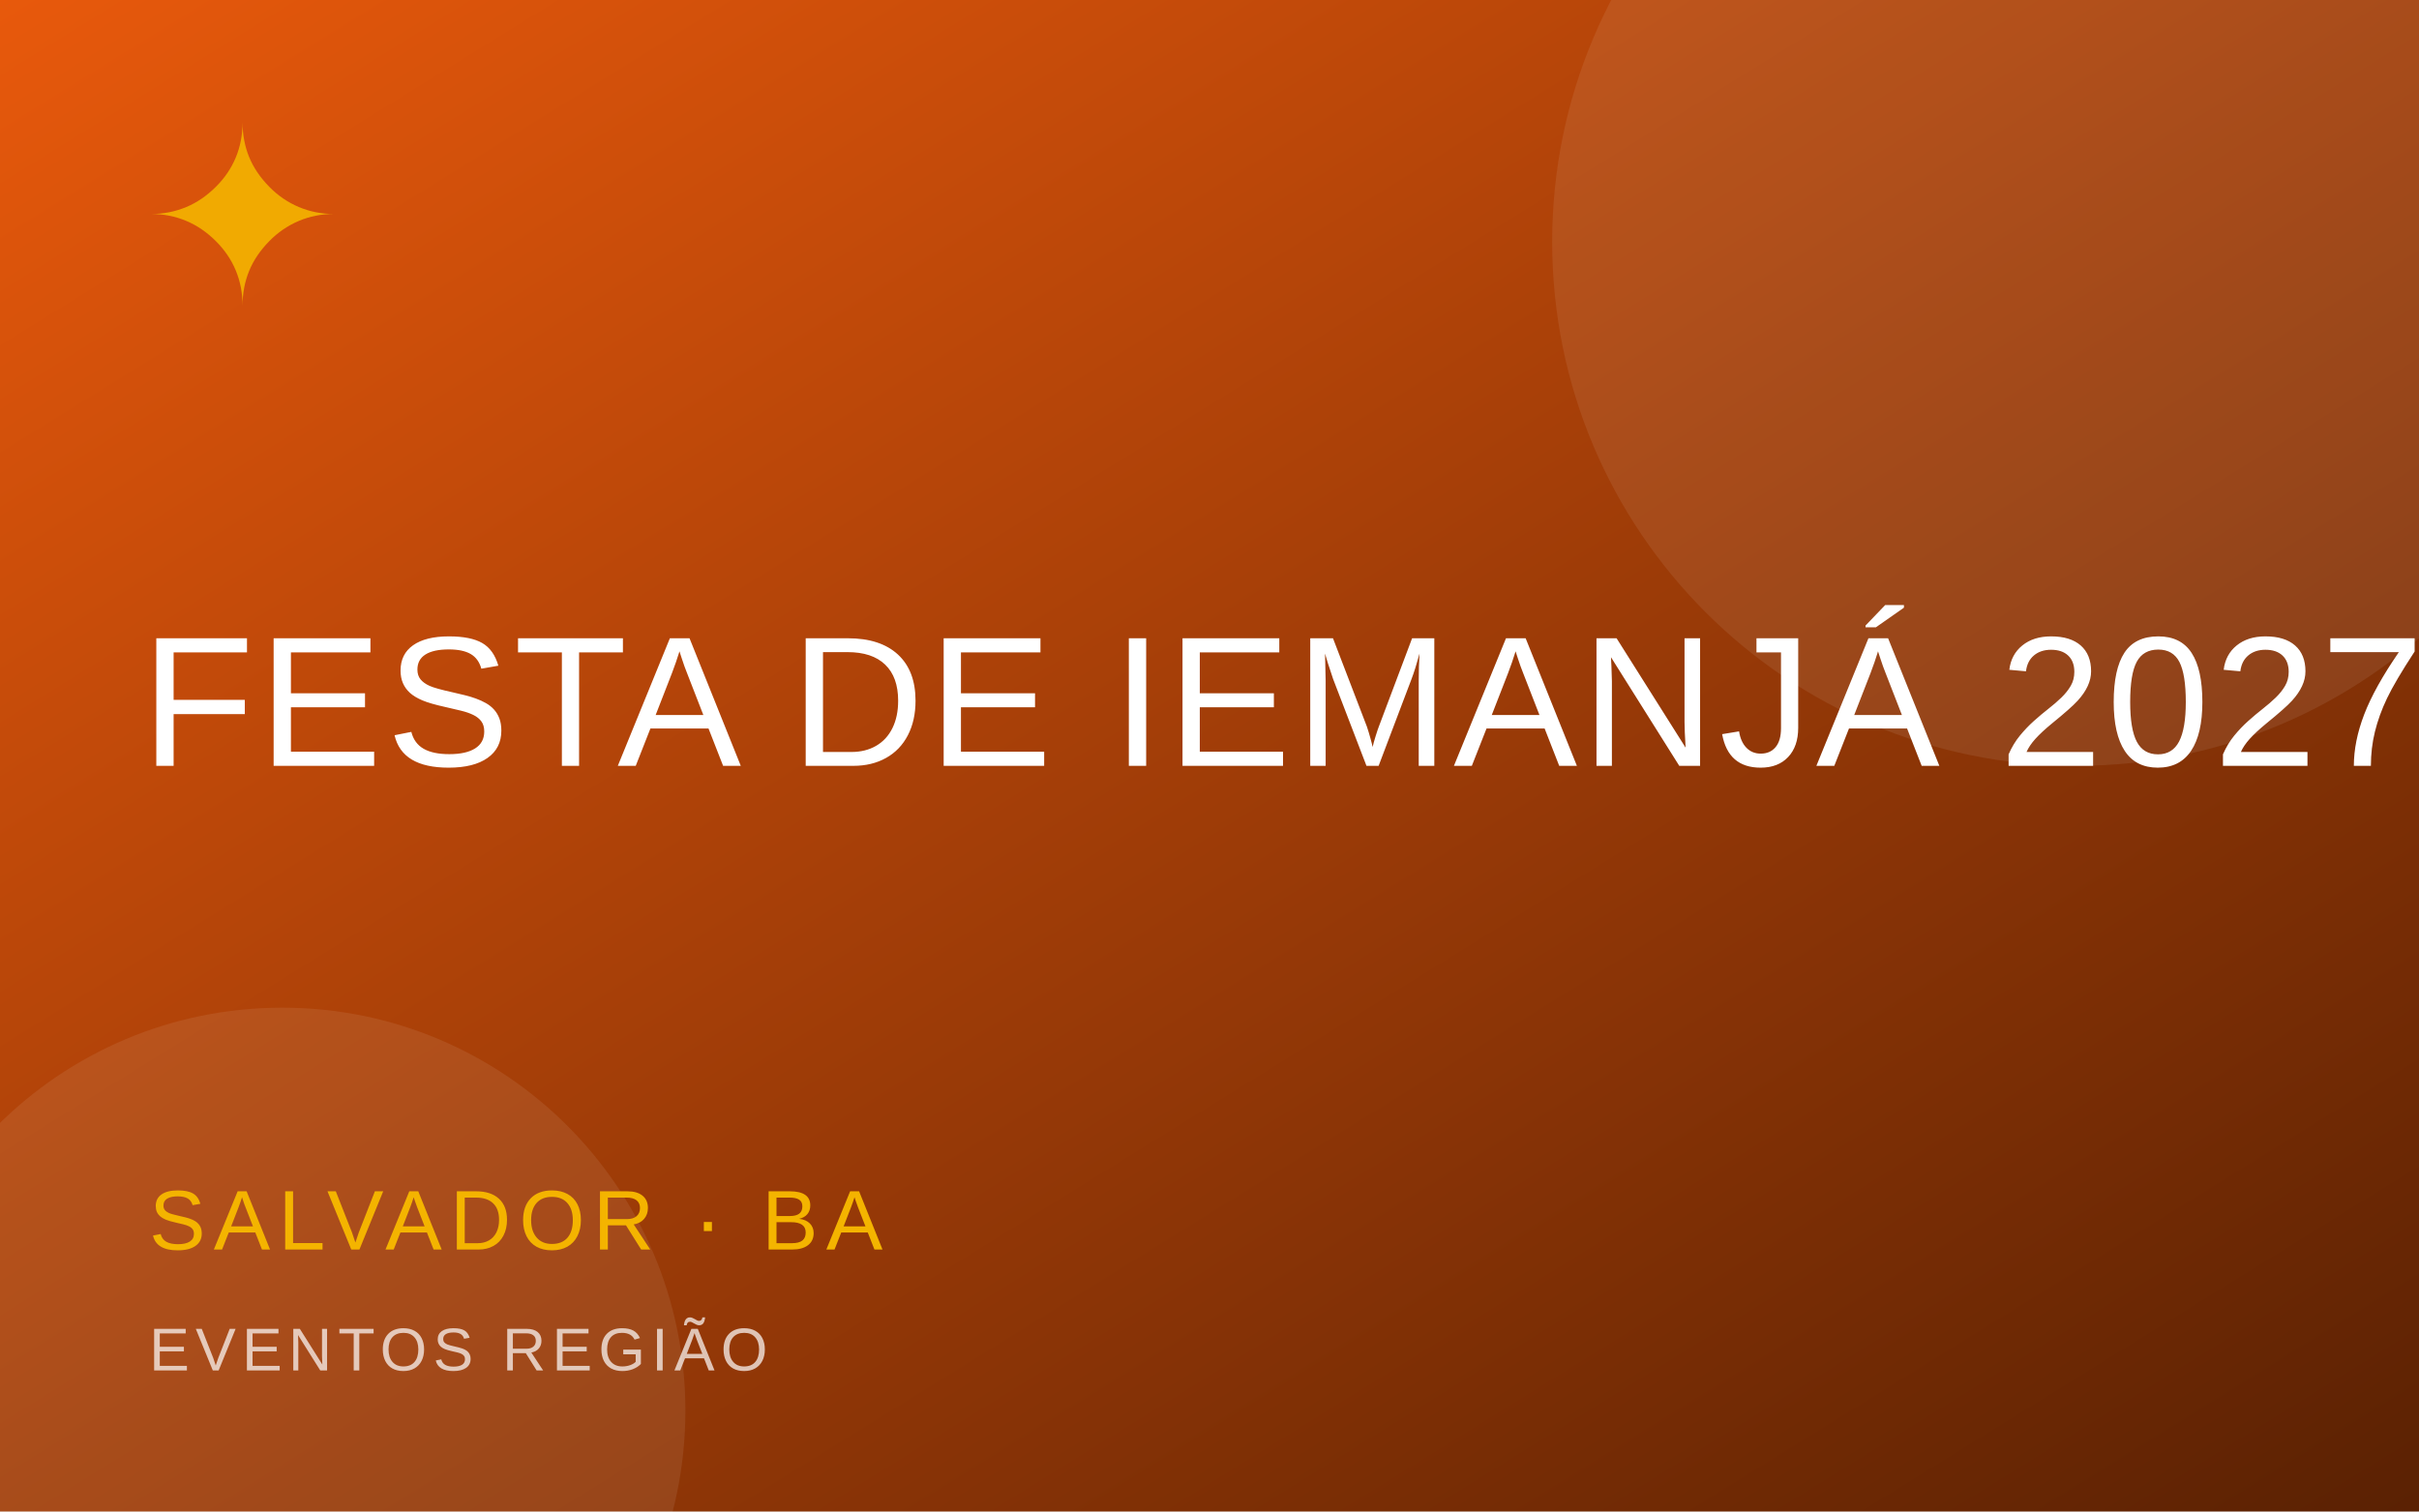
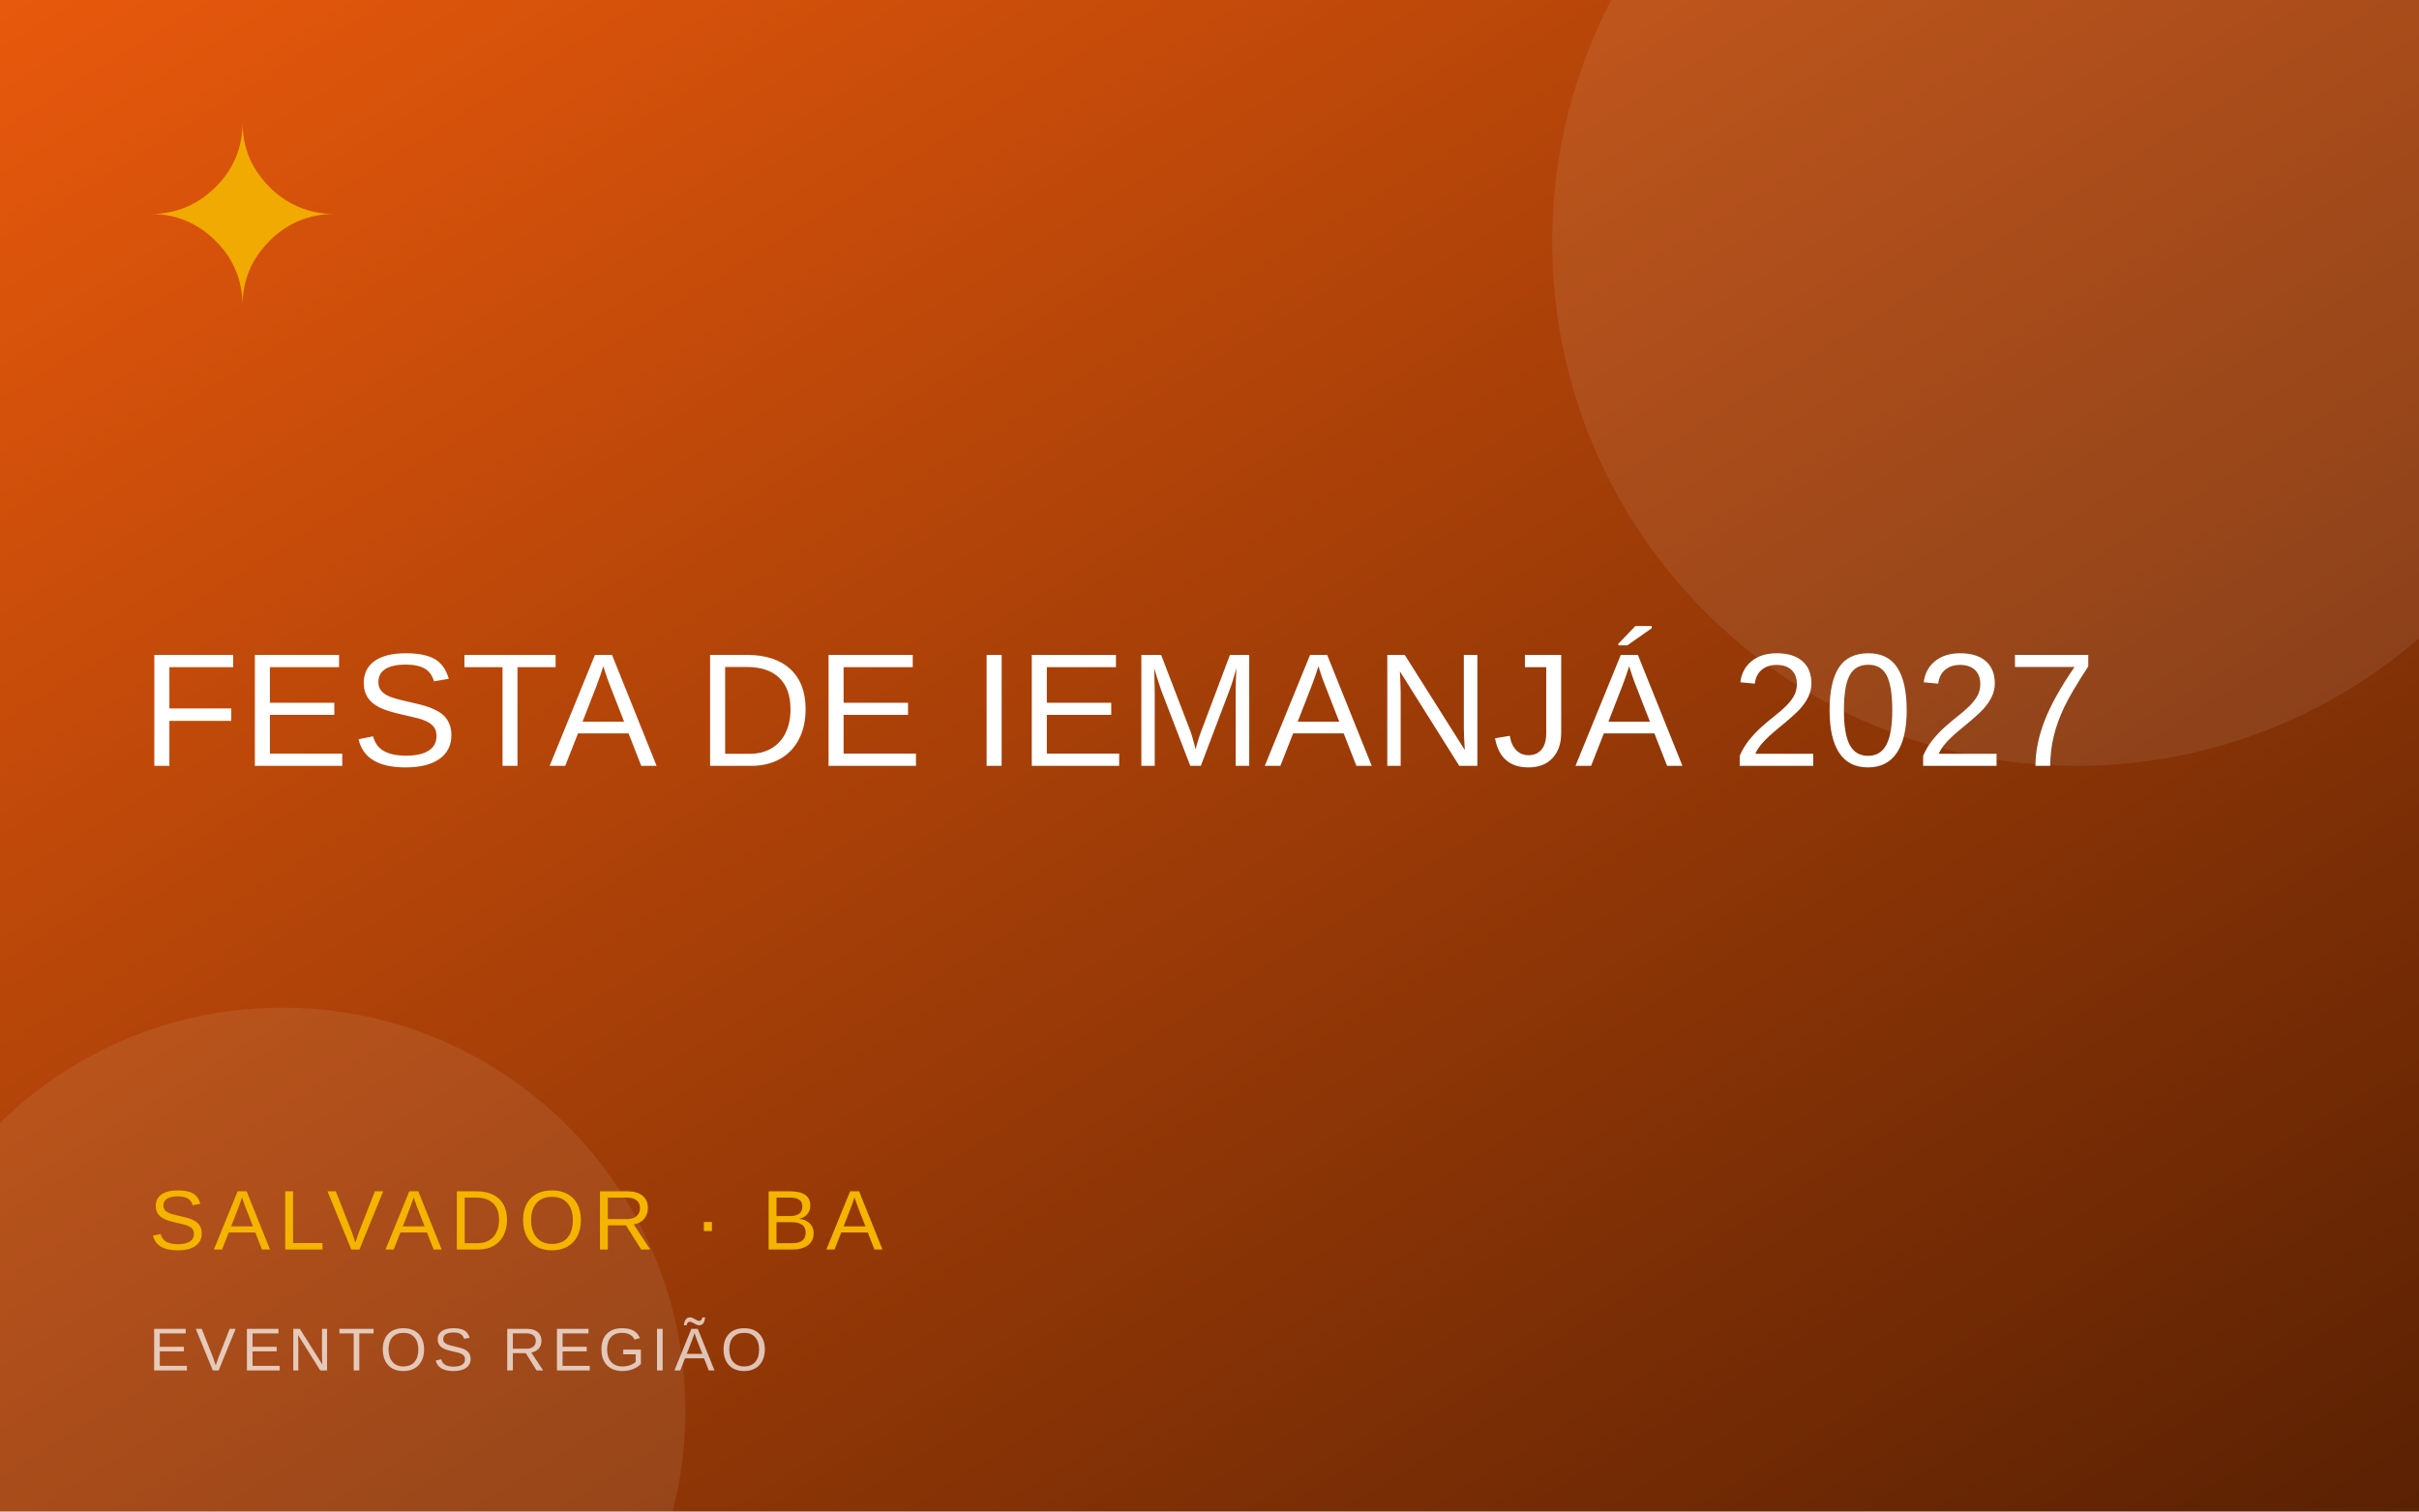
<svg xmlns="http://www.w3.org/2000/svg" width="1200" height="750" viewBox="0 0 1200 750" font-family="Bebas Neue, Arial, sans-serif">
  <defs>
    <linearGradient id="g" x1="0" y1="0" x2="1" y2="1">
      <stop offset="0" stop-color="#e8590c" />
      <stop offset="1" stop-color="#5a2103" />
    </linearGradient>
  </defs>
  <rect width="1200" height="750" fill="url(#g)" />
  <g fill="#ffffff" opacity="0.08">
    <circle cx="1030" cy="120" r="260" />
    <circle cx="140" cy="700" r="200" />
  </g>
  <text x="70" y="150" fill="#f4b400" font-size="120" opacity="0.9">✦</text>
-   <text x="70" y="380" fill="#ffffff" font-size="92" letter-spacing="2">FESTA DE IEMANJÁ 2027</text>
-   <text x="70" y="470" fill="#ffffff" font-size="92" letter-spacing="2" />
+   <text x="70" y="380" fill="#ffffff" font-size="80" letter-spacing="1">FESTA DE IEMANJÁ 2027</text>
+   <text x="70" y="470" fill="#ffffff" font-size="80" letter-spacing="1" />
  <text x="74" y="620" fill="#f4b400" font-size="42" letter-spacing="4">SALVADOR · BA</text>
  <text x="74" y="680" fill="#ffffff" opacity="0.7" font-size="30" letter-spacing="3">EVENTOS REGIÃO</text>
</svg>
